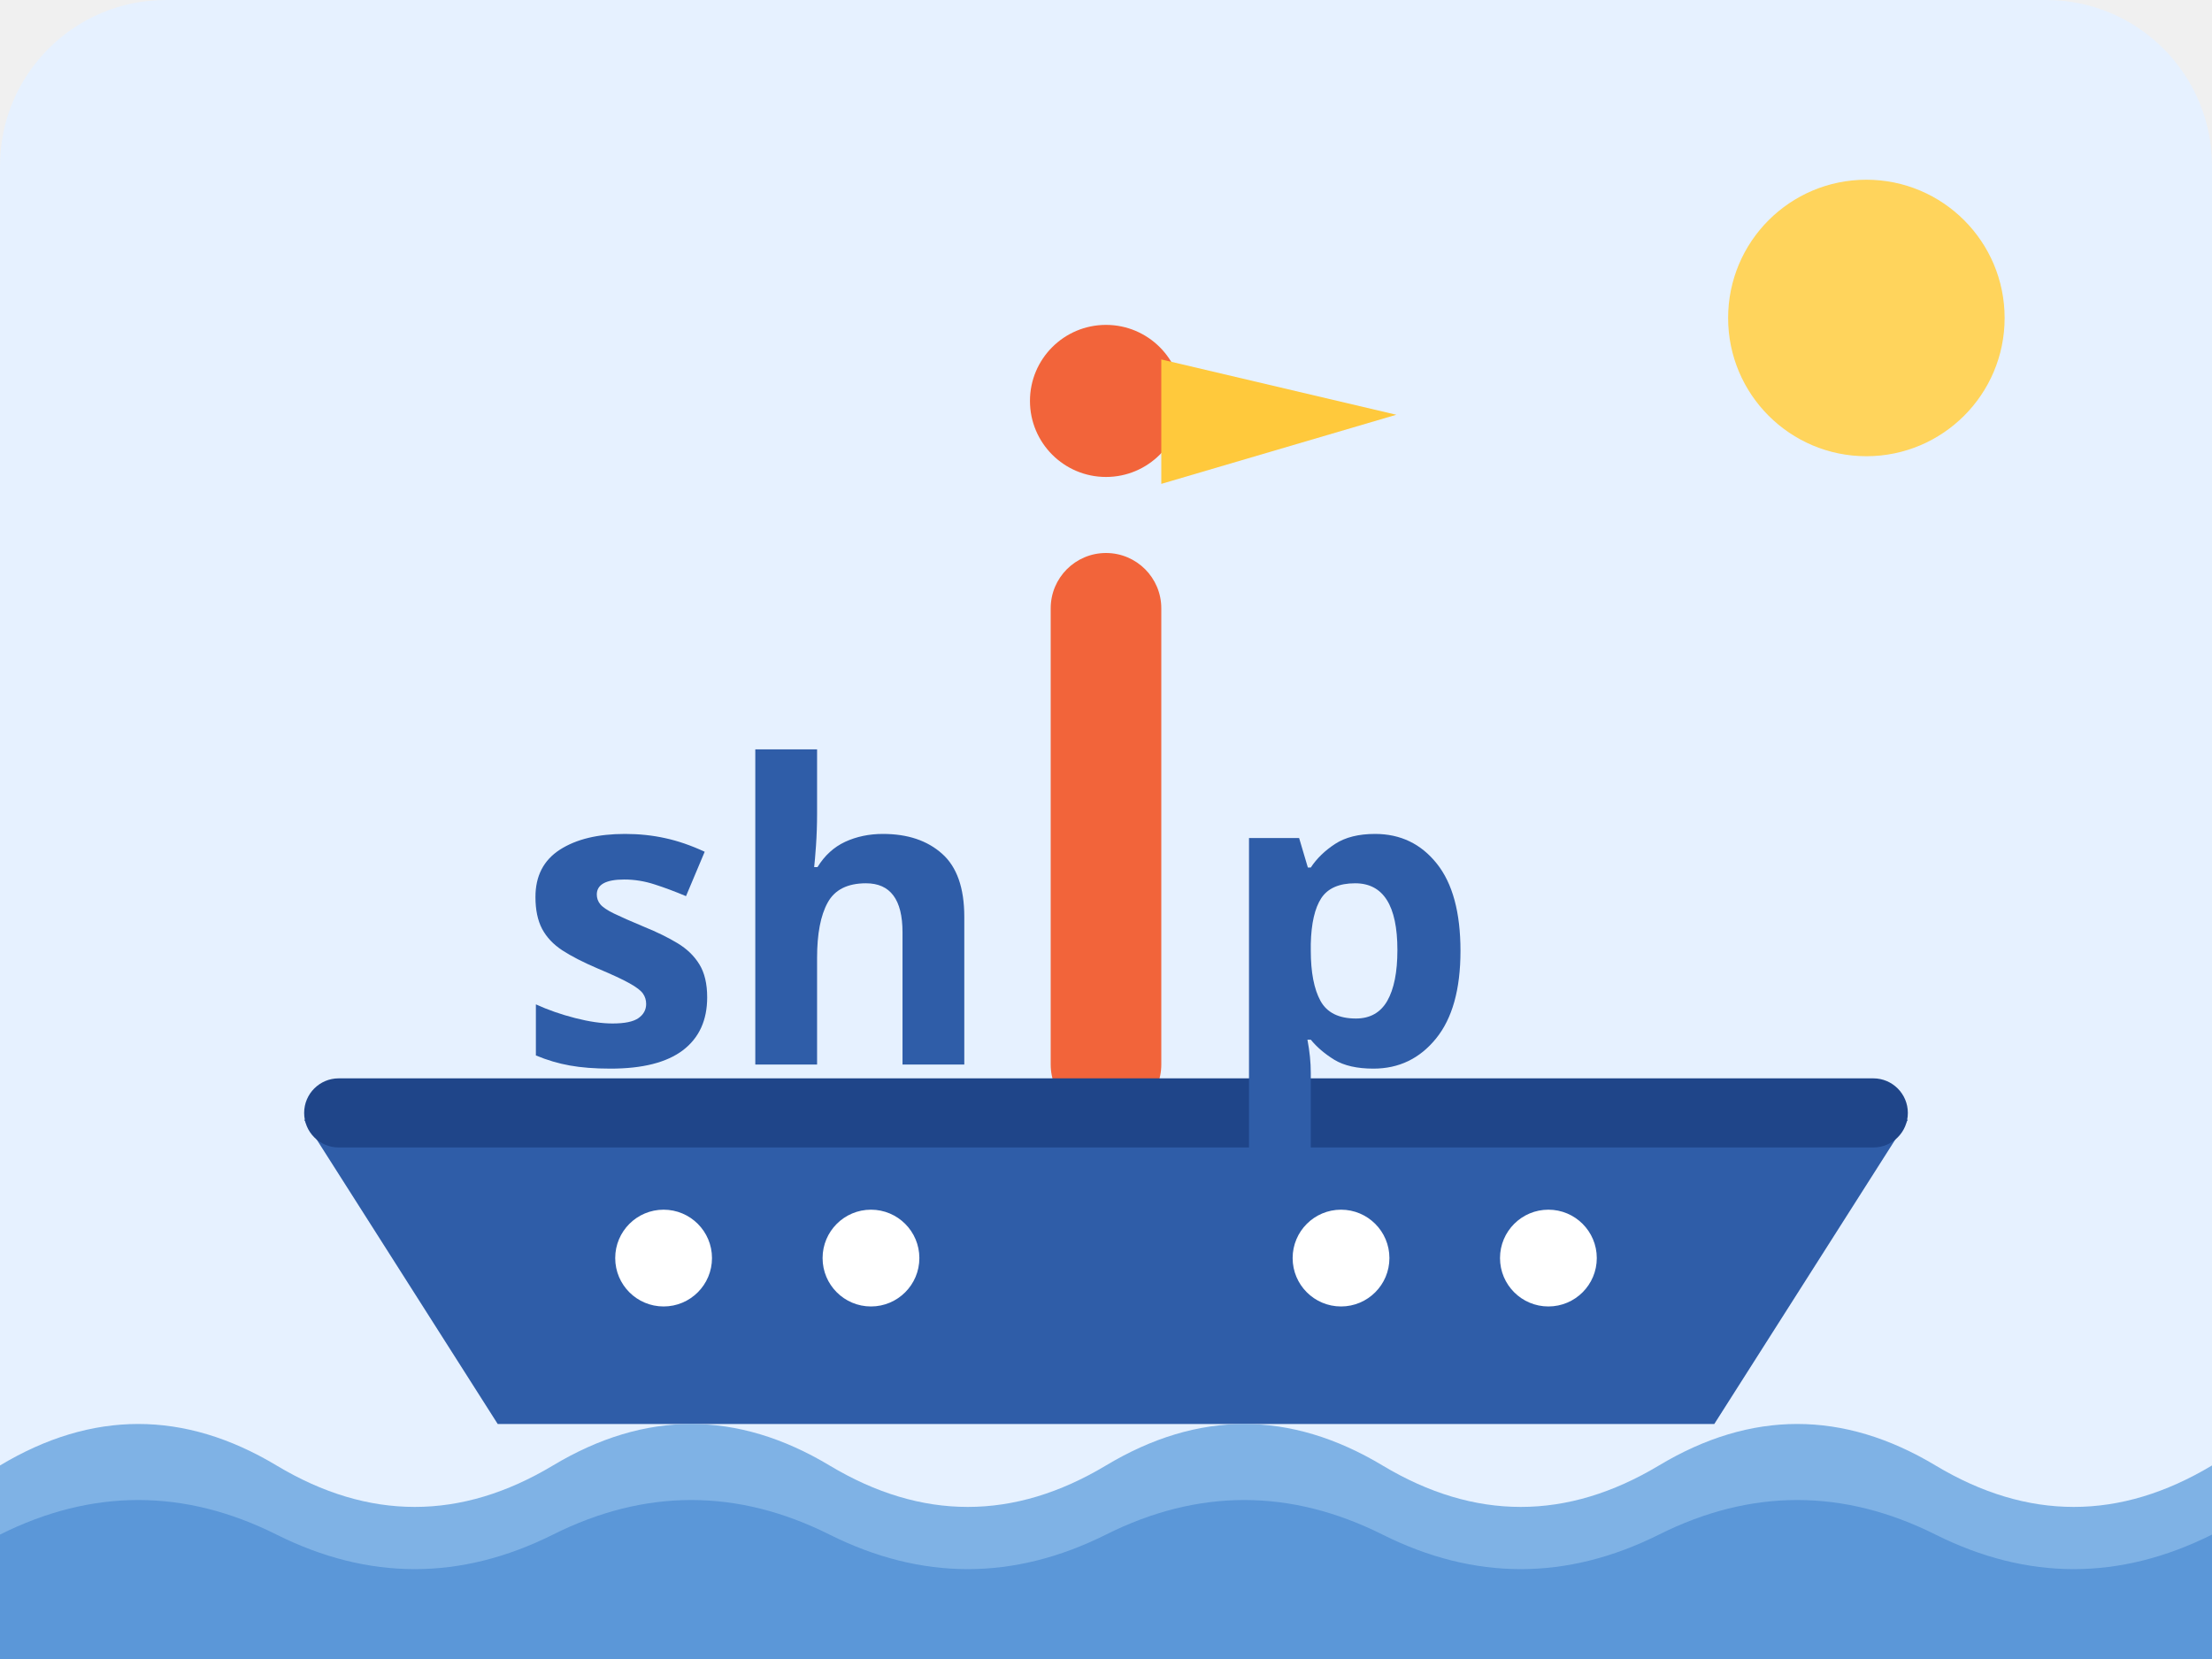
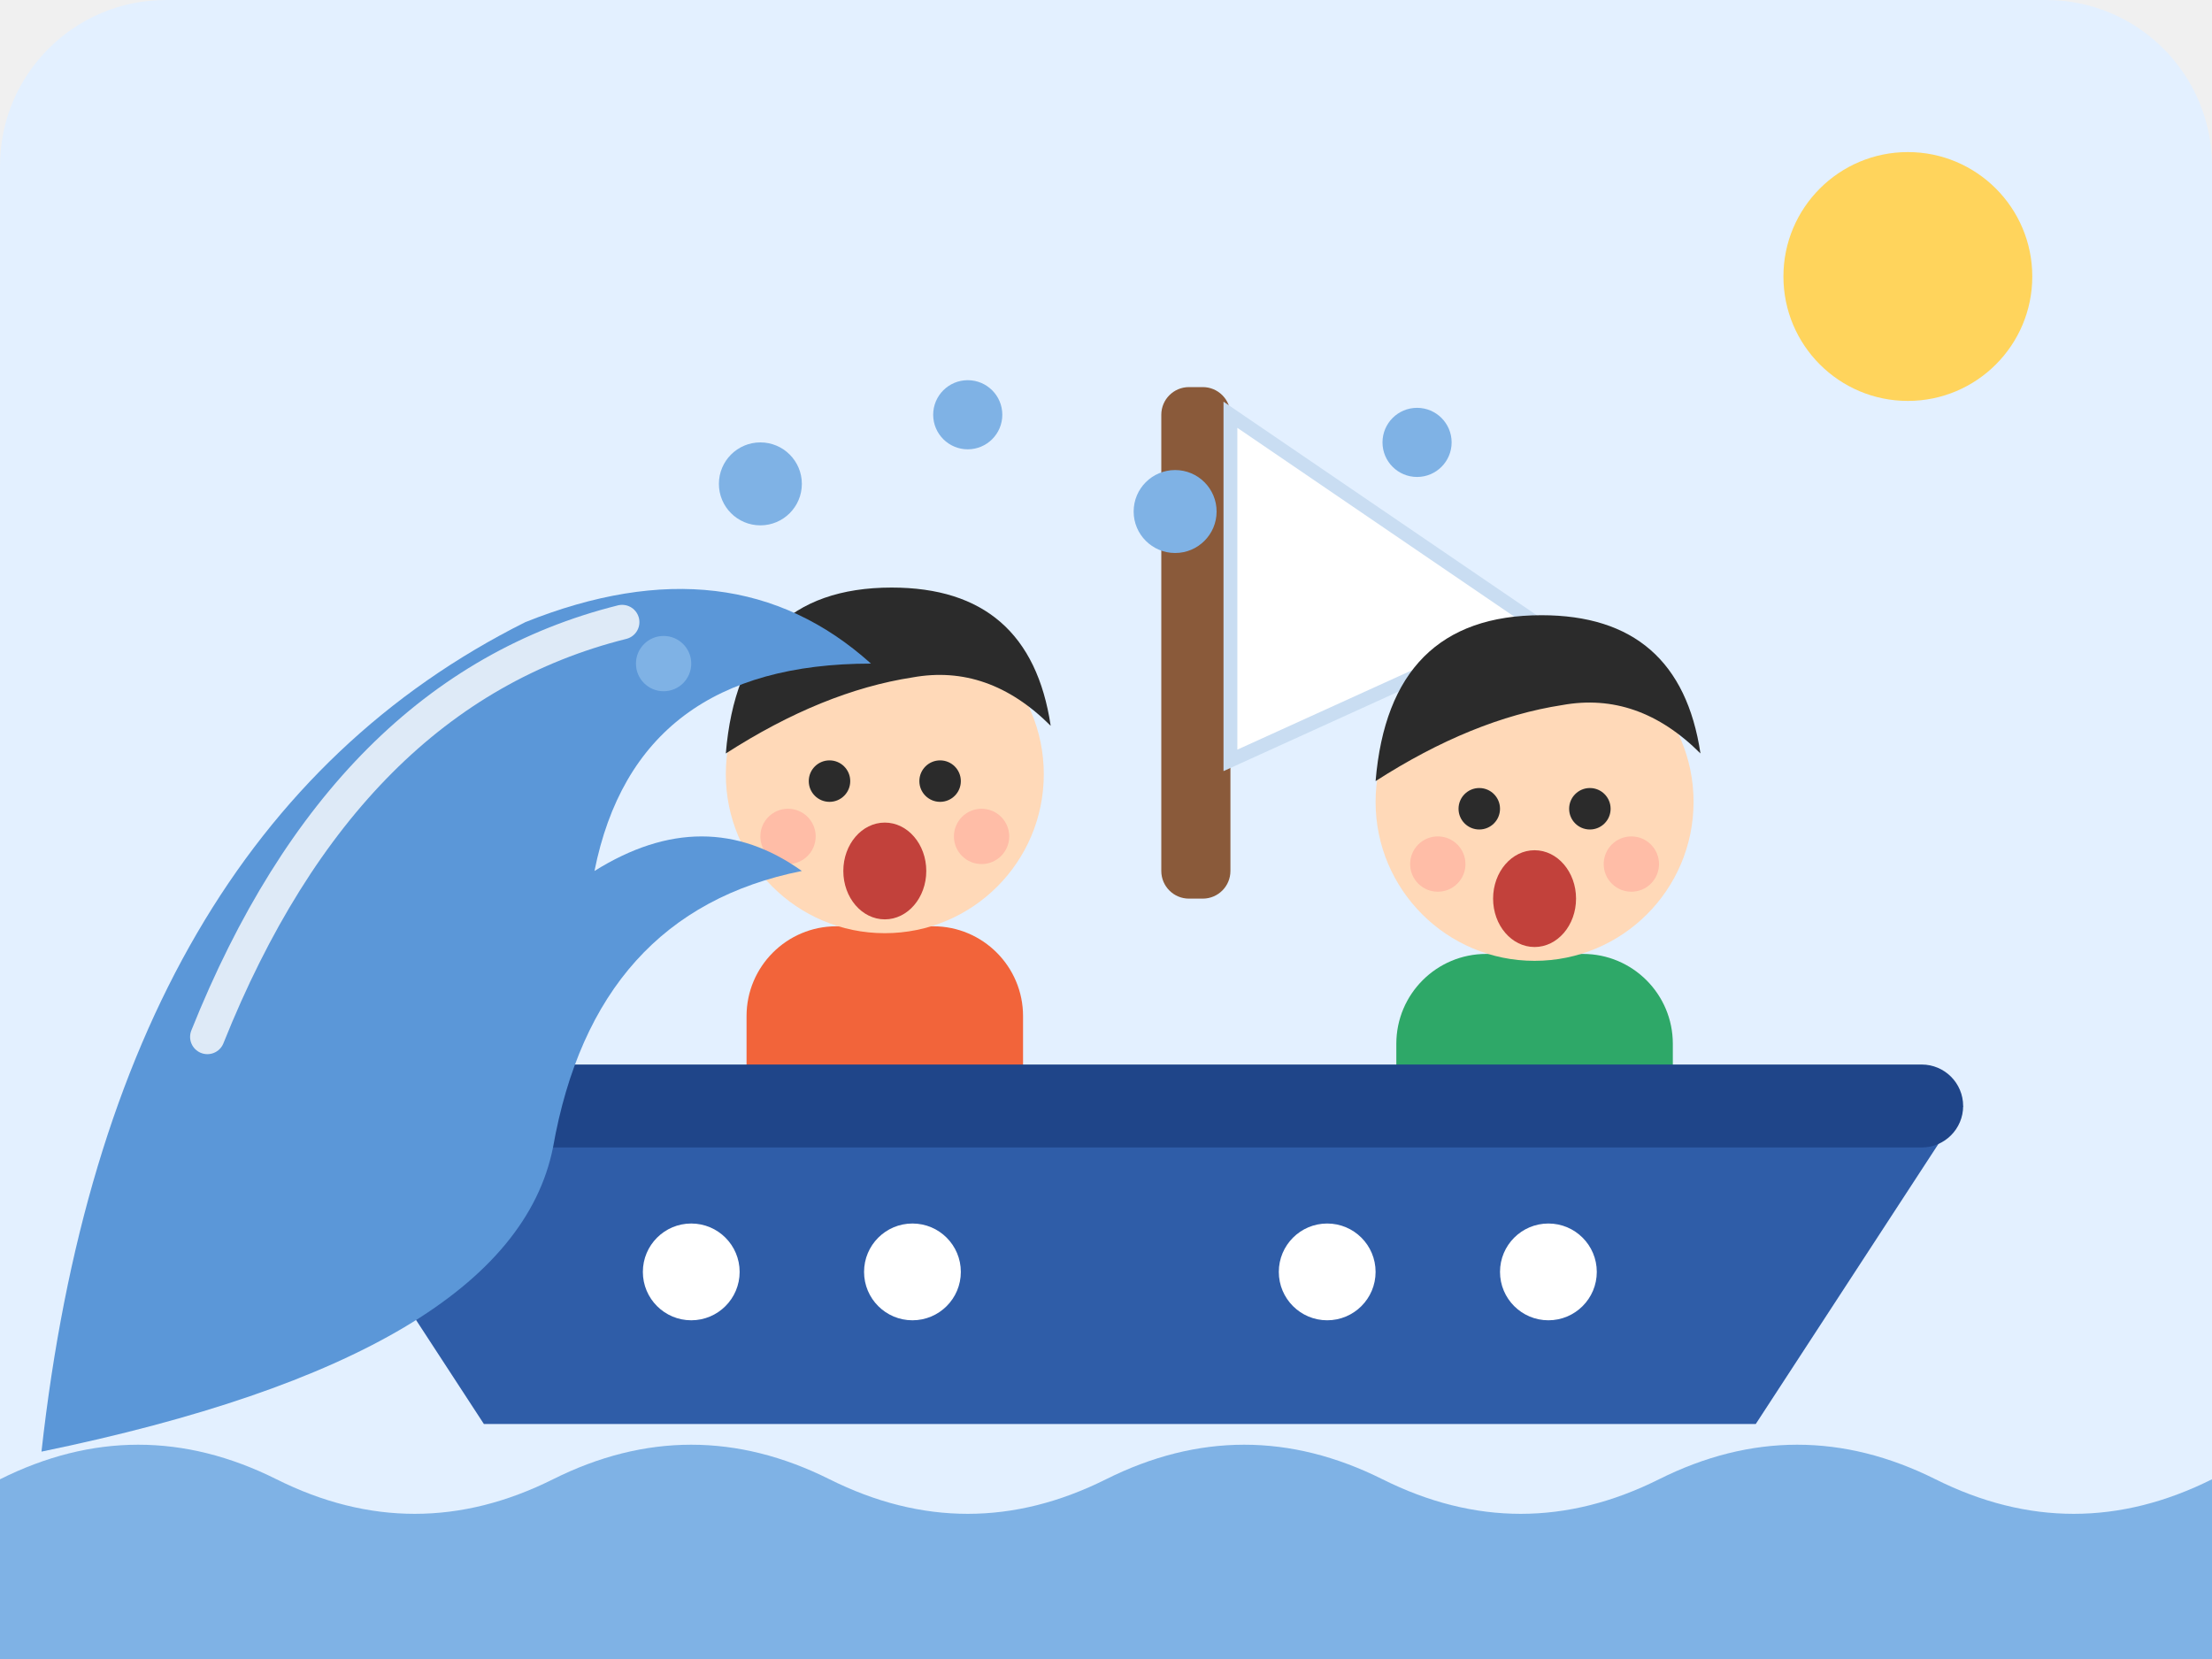
- <svg xmlns="http://www.w3.org/2000/svg" viewBox="0 0 320 240" role="img" aria-label="一艘大船，中间的字母 i 是短短的桅杆">
+ <svg xmlns="http://www.w3.org/2000/svg" viewBox="0 0 320 240" role="img" aria-label="一艘大船，浪花扑上甲板，船上的小朋友全身都湿了">
  <style>
-     .boat{animation:rock 3s ease-in-out infinite;transform-origin:160px 170px}
-     @keyframes rock{0%,100%{transform:rotate(-2deg) translateY(0)}50%{transform:rotate(2deg) translateY(-4px)}}
-     .wave{animation:slide 4s linear infinite}
-     @keyframes slide{from{transform:translateX(0)}to{transform:translateX(-80px)}}
-     .flag{animation:wave 1.2s ease-in-out infinite;transform-origin:168px 60px}
-     @keyframes wave{0%,100%{transform:skewY(0)}50%{transform:skewY(-8deg)}}
-     @media (prefers-reduced-motion:reduce){.boat,.wave,.flag{animation:none}}
-     .lt{font-family:ui-rounded,'Arial Rounded MT Bold','Nunito','Noto Sans',sans-serif;font-weight:900}
-   </style>
-   <rect width="320" height="240" rx="24" fill="#E6F1FF" />
-   <circle cx="270" cy="46" r="20" fill="#FFD45C" />
-   <g class="boat">
-     <rect x="152" y="80" width="16" height="82" rx="8" fill="#F2643A" />
-     <circle cx="160" cy="58" r="11" fill="#F2643A" />
-     <path class="flag" d="M168 52 l34 8 l-34 10z" fill="#FFC93C" />
-     <path d="M44 162 L276 162 L248 206 L72 206 Z" fill="#2F5DA8" />
-     <rect x="44" y="156" width="232" height="10" rx="5" fill="#1F4589" />
+ .bob{animation:bob 2.4s ease-in-out infinite}.bob2{animation:bob 2.4s ease-in-out -1.2s infinite}
+ @keyframes bob{0%,100%{transform:translateY(0)}50%{transform:translateY(-7px)}}
+ .sway{animation:sway 3s ease-in-out infinite;transform-box:fill-box;transform-origin:50% 100%}
+ @keyframes sway{0%,100%{transform:rotate(-3deg)}50%{transform:rotate(3deg)}}
+ .pulse{animation:pl 1.6s ease-in-out infinite;transform-box:fill-box;transform-origin:50% 50%}
+ @keyframes pl{0%,100%{transform:scale(1)}50%{transform:scale(1.08)}}
+ .spin{animation:sp 12s linear infinite;transform-box:fill-box;transform-origin:50% 50%}
+ @keyframes sp{to{transform:rotate(360deg)}}
+ .fall{animation:fa 1.2s linear infinite}.f2{animation-delay:-.4s}.f3{animation-delay:-.8s}
+ @keyframes fa{from{transform:translateY(-24px);opacity:0}25%{opacity:1}to{transform:translateY(30px);opacity:0}}
+ .drift{animation:dr 4s ease-in-out infinite}
+ @keyframes dr{0%,100%{transform:translateX(0)}50%{transform:translateX(18px)}}
+ .flash{animation:fl 1s steps(2) infinite}
+ @keyframes fl{50%{opacity:.25}}
+ @media (prefers-reduced-motion:reduce){*{animation:none!important}}
+ </style>
+   <rect width="320" height="240" rx="24" fill="#E3F0FF" />
+   <circle cx="276" cy="40" r="18" fill="#FFD45C" />
+   <g class="bob">
+     <rect x="168" y="56" width="10" height="74" rx="4" fill="#8A5A3A" />
+     <path d="M178 60 l44 30 l-44 20z" fill="#fff" stroke="#C9DDF2" stroke-width="2" />
+     <g transform="translate(6 0)">
+       <rect x="102" y="134" width="40" height="38" rx="13" fill="#F2643A" />
+       <circle cx="122" cy="112" r="23" fill="#FFD9B8" />
+       <path d="M99 109 q2 -24 24 -24 q20 0 23 20 q-9 -9 -20 -7 q-13 2 -27 11z" fill="#2B2B2B" />
+       <circle cx="114" cy="113" r="3" fill="#2B2B2B" />
+       <circle cx="130" cy="113" r="3" fill="#2B2B2B" />
+       <circle cx="108" cy="121" r="4" fill="#FFB0A0" opacity=".7" />
+       <circle cx="136" cy="121" r="4" fill="#FFB0A0" opacity=".7" />
+       <ellipse cx="122" cy="126" rx="6" ry="7" fill="#C2413B" />
+     </g>
+     <g transform="translate(100 4)">
+       <rect x="102" y="134" width="40" height="38" rx="13" fill="#2EA868" />
+       <circle cx="122" cy="112" r="23" fill="#FFD9B8" />
+       <path d="M99 109 q2 -24 24 -24 q20 0 23 20 q-9 -9 -20 -7 q-13 2 -27 11z" fill="#2B2B2B" />
+       <circle cx="114" cy="113" r="3" fill="#2B2B2B" />
+       <circle cx="130" cy="113" r="3" fill="#2B2B2B" />
+       <circle cx="108" cy="121" r="4" fill="#FFB0A0" opacity=".7" />
+       <circle cx="136" cy="121" r="4" fill="#FFB0A0" opacity=".7" />
+       <ellipse cx="122" cy="126" rx="6" ry="7" fill="#C2413B" />
+     </g>
+     <path d="M40 160 L284 160 L254 206 L70 206 Z" fill="#2F5DA8" />
+     <rect x="40" y="154" width="244" height="12" rx="6" fill="#1F4589" />
    <g fill="#fff">
-       <circle cx="96" cy="182" r="7" />
-       <circle cx="126" cy="182" r="7" />
-       <circle cx="194" cy="182" r="7" />
-       <circle cx="224" cy="182" r="7" />
-     </g>
-     <g class="lt" font-size="60" fill="#2F5DA8">
-       <text x="144" y="154" text-anchor="end">sh</text>
-       <text x="176" y="154">p</text>
+       <circle cx="100" cy="184" r="7" />
+       <circle cx="132" cy="184" r="7" />
+       <circle cx="192" cy="184" r="7" />
+       <circle cx="224" cy="184" r="7" />
    </g>
  </g>
-   <g class="wave">
-     <path d="M0 212 q20 -12 40 0 t40 0 t40 0 t40 0 t40 0 t40 0 t40 0 t40 0 t40 0 t40 0 V240 H0z" fill="#7FB2E5" />
-     <path d="M0 222 q20 -10 40 0 t40 0 t40 0 t40 0 t40 0 t40 0 t40 0 t40 0 t40 0 t40 0 V240 H0z" fill="#5B97D8" />
+   <g class="pulse">
+     <path d="M6 210 q10 -90 70 -120 q30 -12 50 6 q-34 0 -40 30 q16 -10 30 0 q-30 6 -36 40 q-6 30 -74 44z" fill="#5B97D8" />
+     <path d="M30 150 q20 -50 60 -60" fill="none" stroke="#fff" stroke-width="5" stroke-linecap="round" opacity=".8" />
  </g>
+   <g fill="#7FB2E5">
+     <circle class="fall" cx="110" cy="70" r="6" />
+     <circle class="fall f2" cx="140" cy="60" r="5" />
+     <circle class="fall f3" cx="170" cy="74" r="6" />
+     <circle class="fall f2" cx="205" cy="64" r="5" />
+     <circle class="fall" cx="96" cy="96" r="4" />
+   </g>
+   <path d="M0 214 q20 -10 40 0 t40 0 t40 0 t40 0 t40 0 t40 0 t40 0 t40 0 V240 H0z" fill="#7FB2E5" />
</svg>
